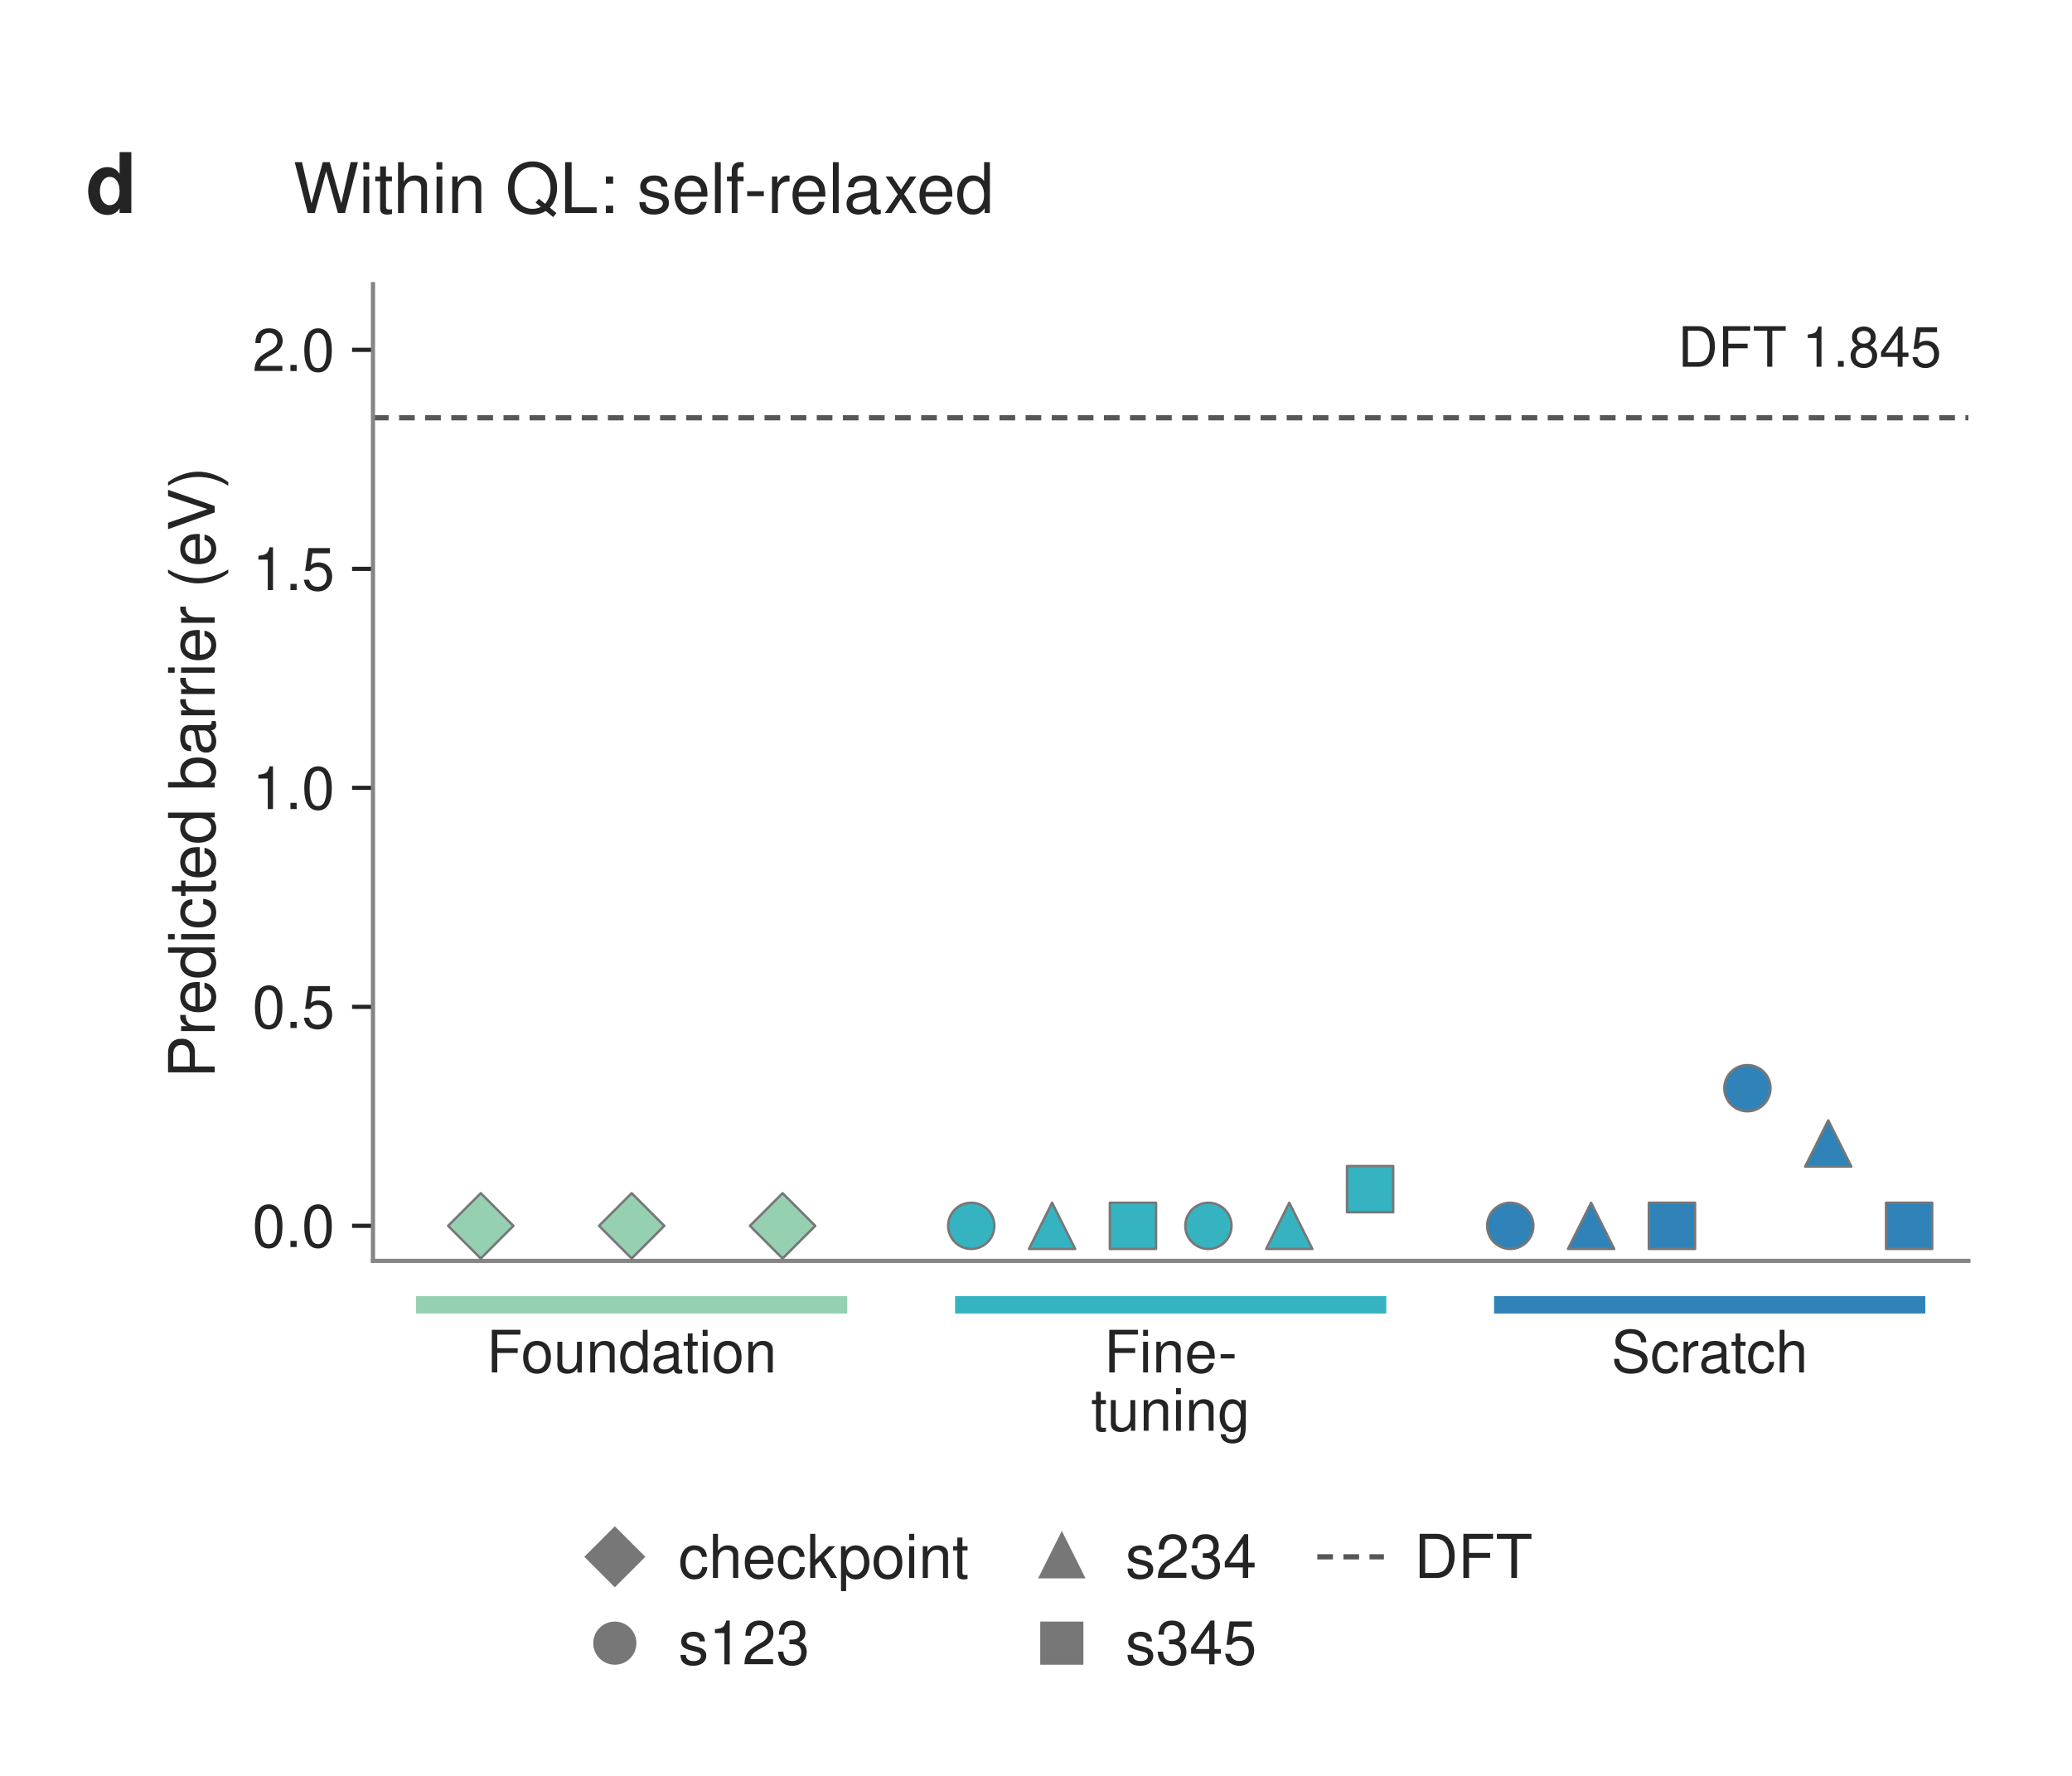
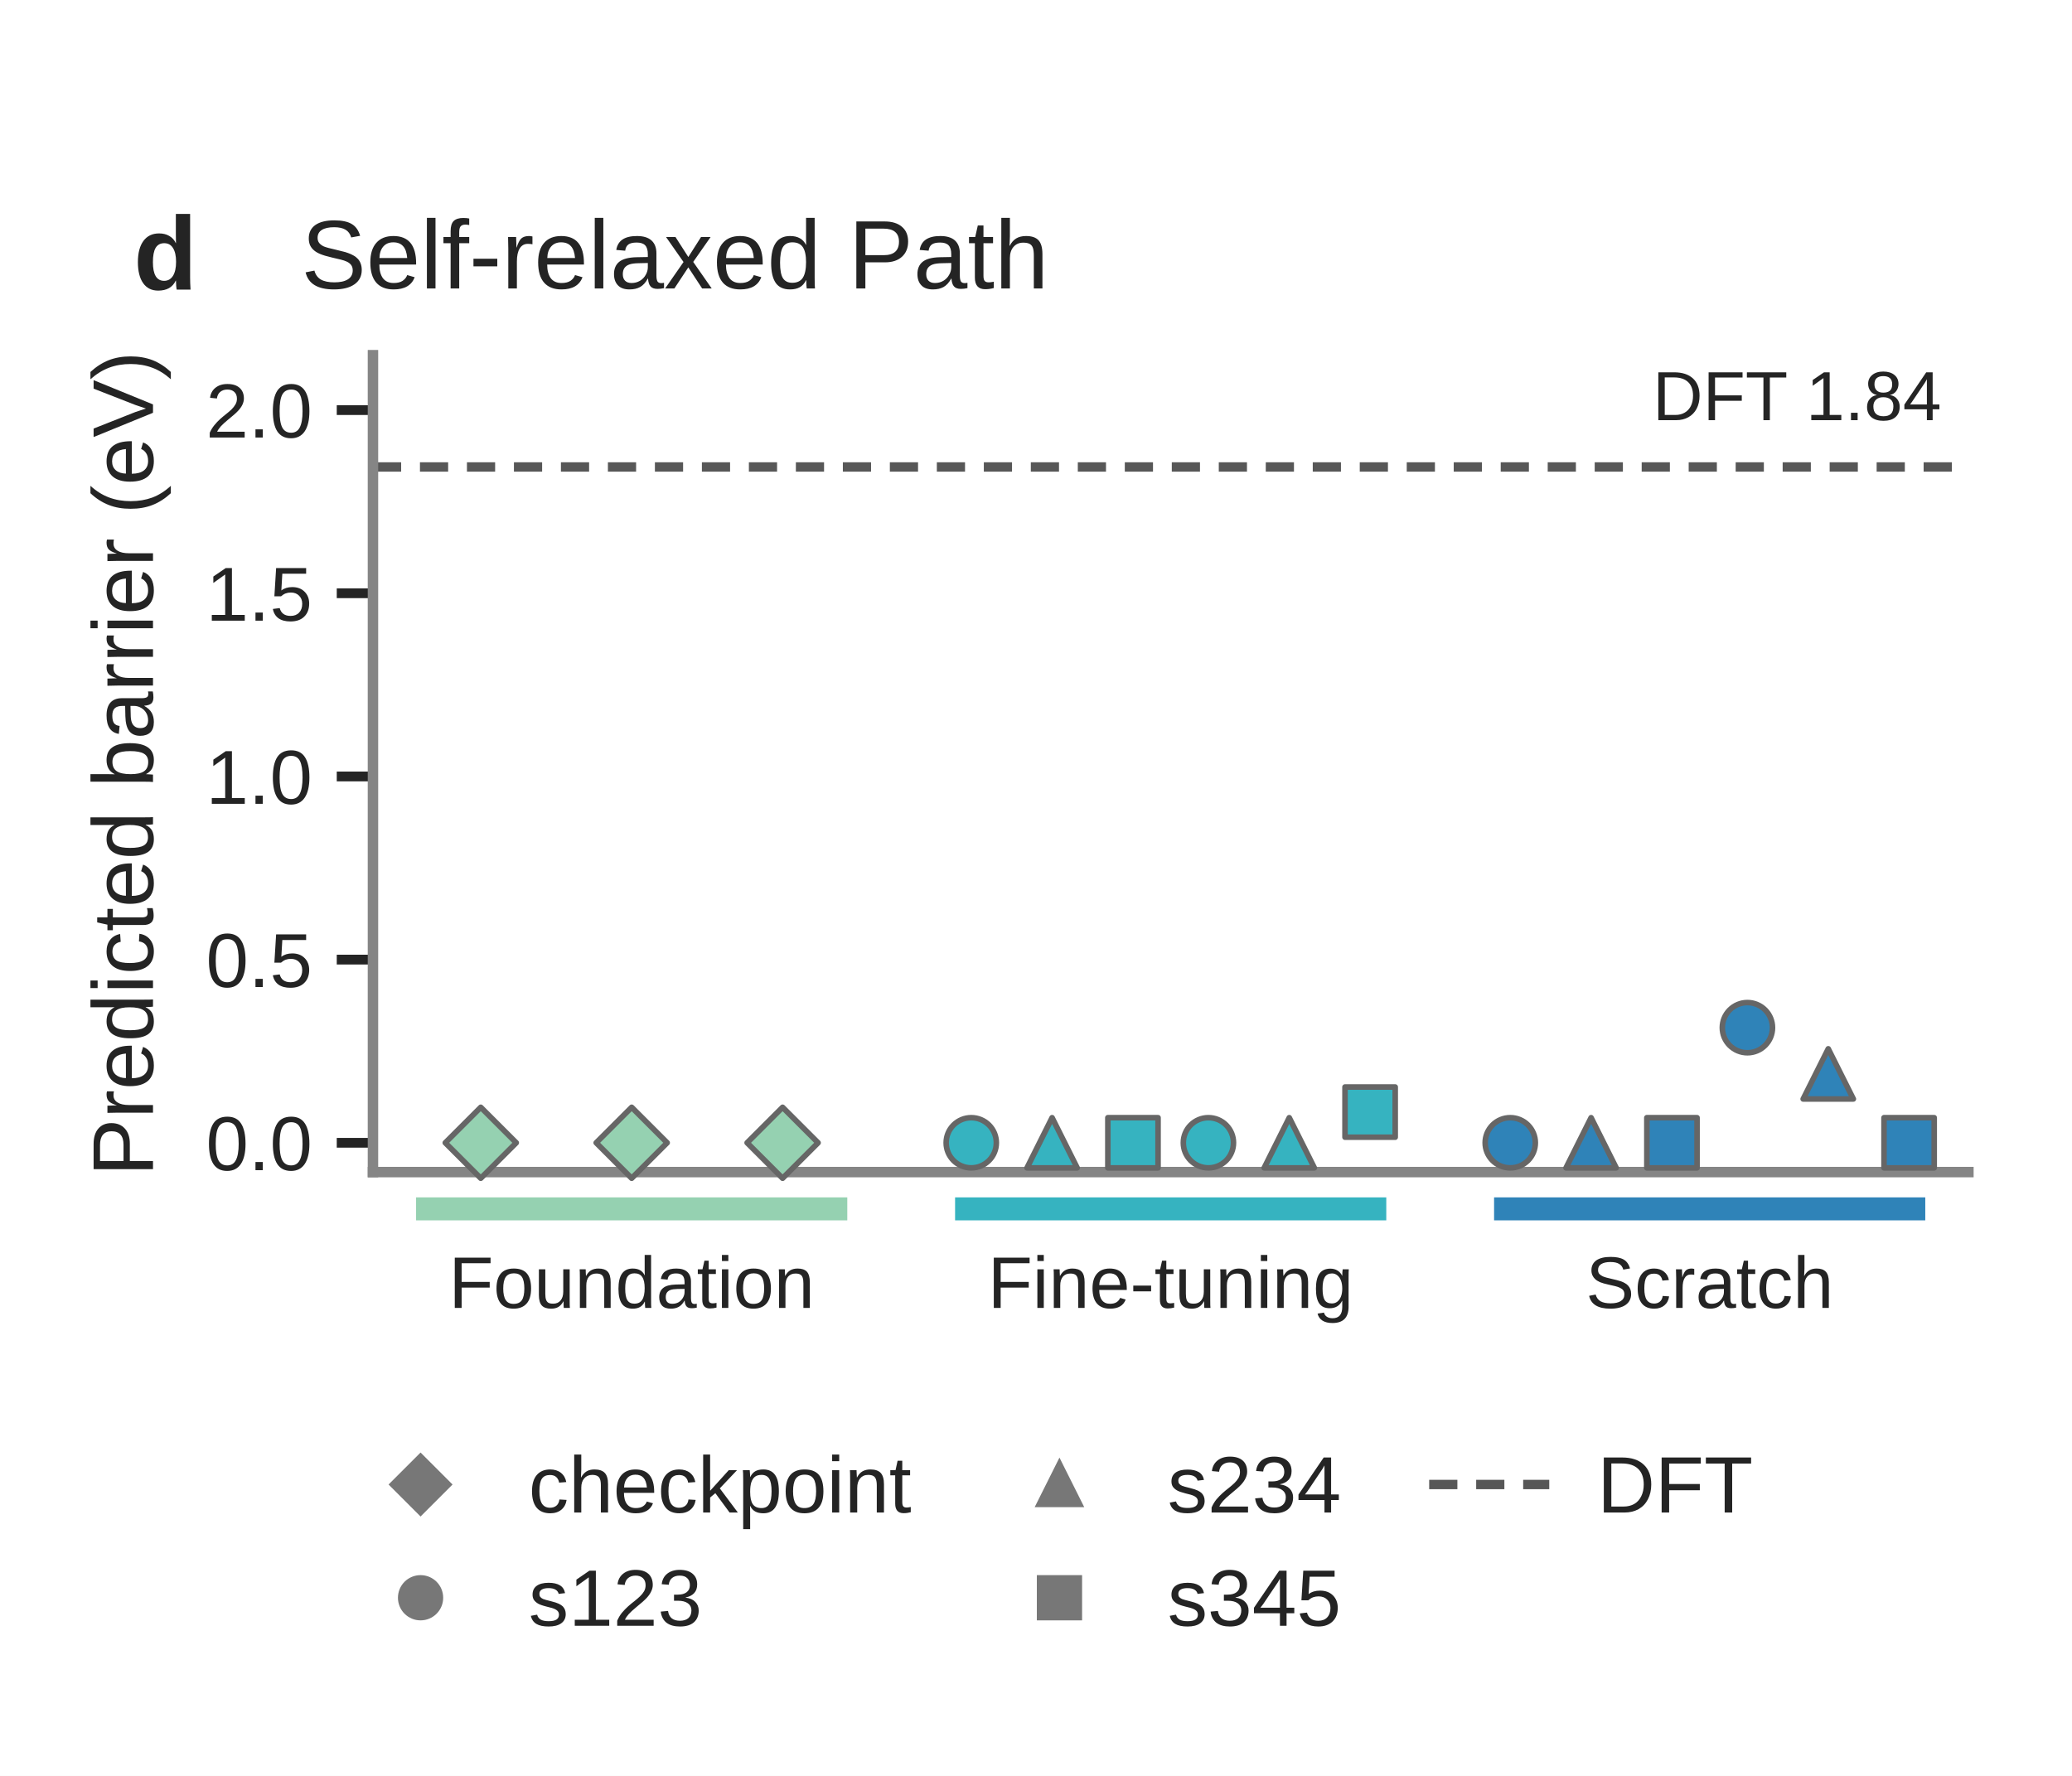
<svg xmlns="http://www.w3.org/2000/svg" xmlns:xlink="http://www.w3.org/1999/xlink" width="297.638pt" height="255.118pt" viewBox="0 0 297.638 255.118" version="1.1">
  <defs>
    <style type="text/css">*{stroke-linejoin: round; stroke-linecap: butt}</style>
  </defs>
  <g id="figure_1">
    <g id="patch_1">
      <path d="M 0 255.118  L 297.638 255.118  L 297.638 0  L 0 0  z " style="fill: #ffffff" />
    </g>
    <g id="axes_1">
      <g id="patch_2">
-         <path d="M 53.575 181.134  L 282.756 181.134  L 282.756 40.819  L 53.575 40.819  z " style="fill: #ffffff" />
+         <path d="M 53.575 168.378  L 282.756 168.378  L 282.756 51.024  L 53.575 51.024  z " style="fill: #ffffff" />
      </g>
      <g id="line2d_1">
-         <path d="M 53.575 60.016  L 282.756 60.016  " clip-path="url(#p2e99d25db7)" style="fill: none; stroke-dasharray: 2.25,1.5; stroke-dashoffset: 0; stroke: #575757; stroke-width: 0.75" />
+         <path d="M 53.575 67.08  L 282.756 67.08  " clip-path="url(#p95851559ff)" style="fill: none; stroke-dasharray: 4.05,2.7; stroke-dashoffset: 0; stroke: #575757; stroke-width: 1.35" />
      </g>
      <g id="matplotlib.axis_1">
        <g id="xtick_1">
          <g id="line2d_2" />
          <g id="text_1">
-             <text style="fill: #242424; font: 8.4px 'Helvetica'; text-anchor: middle" x="90.739" y="197.16" transform="rotate(-0 90.73931 197.1595)">Foundation</text>
+             <text style="fill: #242424; font: 10.5px 'Arial'; text-anchor: middle" x="90.739" y="187.894" transform="rotate(-0 90.73931 187.8937)">Foundation</text>
          </g>
        </g>
        <g id="xtick_2">
          <g id="line2d_3" />
          <g id="text_2">
-             <text style="fill: #242424; font: 8.4px 'Helvetica'" transform="translate(158.5972 197.1595)">Fine-</text>
-             <text style="fill: #242424; font: 8.4px 'Helvetica'" transform="translate(156.723 205.5387)">tuning</text>
+             <text style="fill: #242424; font: 10.5px 'Arial'; text-anchor: middle" x="168.165" y="187.894" transform="rotate(-0 168.1654 187.8937)">Fine-tuning</text>
          </g>
        </g>
        <g id="xtick_3">
          <g id="line2d_4" />
          <g id="text_3">
-             <text style="fill: #242424; font: 8.4px 'Helvetica'; text-anchor: middle" x="245.591" y="197.16" transform="rotate(-0 245.5914 197.1595)">Scratch</text>
+             <text style="fill: #242424; font: 10.5px 'Arial'; text-anchor: middle" x="245.591" y="187.894" transform="rotate(-0 245.5914 187.8937)">Scratch</text>
          </g>
        </g>
      </g>
      <g id="matplotlib.axis_2">
        <g id="ytick_1">
          <g id="line2d_5">
            <defs>
-               <path id="m1f66c862c3" d="M 0 0  L -3 0  " style="stroke: #242424; stroke-width: 0.6" />
+               <path id="ma771caf5c8" d="M 0 0  L -5.2 0  " style="stroke: #242424; stroke-width: 1.4" />
            </defs>
            <g>
-               <use xlink:href="#m1f66c862c3" x="53.575" y="176.1" style="fill: #242424; stroke: #242424; stroke-width: 0.6" />
+               <use xlink:href="#ma771caf5c8" x="53.575" y="164.168" style="fill: #242424; stroke: #242424; stroke-width: 1.4" />
            </g>
          </g>
          <g id="text_4">
-             <text style="fill: #242424; font: 8.5px 'Helvetica'; text-anchor: end" x="48.075" y="179.149" transform="rotate(-0 48.0748 179.1488)">0.0</text>
+             <text style="fill: #242424; font: 11px 'Arial'; text-anchor: end" x="44.875" y="168.105" transform="rotate(-0 44.8748 168.1047)">0.0</text>
          </g>
        </g>
        <g id="ytick_2">
          <g id="line2d_6">
            <g>
-               <use xlink:href="#m1f66c862c3" x="53.575" y="144.639" style="fill: #242424; stroke: #242424; stroke-width: 0.6" />
+               <use xlink:href="#ma771caf5c8" x="53.575" y="137.855" style="fill: #242424; stroke: #242424; stroke-width: 1.4" />
            </g>
          </g>
          <g id="text_5">
-             <text style="fill: #242424; font: 8.5px 'Helvetica'; text-anchor: end" x="48.075" y="147.688" transform="rotate(-0 48.0748 147.6881)">0.5</text>
+             <text style="fill: #242424; font: 11px 'Arial'; text-anchor: end" x="44.875" y="141.792" transform="rotate(-0 44.8748 141.7921)">0.5</text>
          </g>
        </g>
        <g id="ytick_3">
          <g id="line2d_7">
            <g>
-               <use xlink:href="#m1f66c862c3" x="53.575" y="113.179" style="fill: #242424; stroke: #242424; stroke-width: 0.6" />
+               <use xlink:href="#ma771caf5c8" x="53.575" y="111.543" style="fill: #242424; stroke: #242424; stroke-width: 1.4" />
            </g>
          </g>
          <g id="text_6">
-             <text style="fill: #242424; font: 8.5px 'Helvetica'; text-anchor: end" x="48.075" y="116.227" transform="rotate(-0 48.0748 116.2273)">1.0</text>
+             <text style="fill: #242424; font: 11px 'Arial'; text-anchor: end" x="44.875" y="115.479" transform="rotate(-0 44.8748 115.4795)">1.0</text>
          </g>
        </g>
        <g id="ytick_4">
          <g id="line2d_8">
            <g>
-               <use xlink:href="#m1f66c862c3" x="53.575" y="81.718" style="fill: #242424; stroke: #242424; stroke-width: 0.6" />
+               <use xlink:href="#ma771caf5c8" x="53.575" y="85.23" style="fill: #242424; stroke: #242424; stroke-width: 1.4" />
            </g>
          </g>
          <g id="text_7">
-             <text style="fill: #242424; font: 8.5px 'Helvetica'; text-anchor: end" x="48.075" y="84.767" transform="rotate(-0 48.0748 84.76659)">1.5</text>
+             <text style="fill: #242424; font: 11px 'Arial'; text-anchor: end" x="44.875" y="89.167" transform="rotate(-0 44.8748 89.16684)">1.5</text>
          </g>
        </g>
        <g id="ytick_5">
          <g id="line2d_9">
            <g>
-               <use xlink:href="#m1f66c862c3" x="53.575" y="50.257" style="fill: #242424; stroke: #242424; stroke-width: 0.6" />
+               <use xlink:href="#ma771caf5c8" x="53.575" y="58.917" style="fill: #242424; stroke: #242424; stroke-width: 1.4" />
            </g>
          </g>
          <g id="text_8">
-             <text style="fill: #242424; font: 8.5px 'Helvetica'; text-anchor: end" x="48.075" y="53.306" transform="rotate(-0 48.0748 53.30584)">2.0</text>
+             <text style="fill: #242424; font: 11px 'Arial'; text-anchor: end" x="44.875" y="62.854" transform="rotate(-0 44.8748 62.85421)">2.0</text>
          </g>
        </g>
        <g id="text_9">
-           <text style="fill: #242424; font: 9.2px 'Helvetica'; text-anchor: middle" x="30.842" y="110.976" transform="rotate(-90 30.84218 110.9764)">Predicted barrier (eV)</text>
+           <text style="fill: #242424; font: 12.4px 'Arial'; text-anchor: middle" x="21.975" y="109.701" transform="rotate(-90 21.97499 109.7008)">Predicted barrier (eV)</text>
        </g>
      </g>
      <g id="line2d_10">
-         <path d="M 59.769 187.448  L 121.71 187.448  " style="fill: none; stroke: #95d1b1; stroke-width: 2.5" />
+         <path d="M 59.769 173.659  L 121.71 173.659  " style="fill: none; stroke: #95d1b1; stroke-width: 3.3" />
      </g>
      <g id="line2d_11">
-         <path d="M 137.195 187.448  L 199.136 187.448  " style="fill: none; stroke: #36b3c0; stroke-width: 2.5" />
+         <path d="M 137.195 173.659  L 199.136 173.659  " style="fill: none; stroke: #36b3c0; stroke-width: 3.3" />
      </g>
      <g id="line2d_12">
-         <path d="M 214.621 187.448  L 276.562 187.448  " style="fill: none; stroke: #2f83b8; stroke-width: 2.5" />
+         <path d="M 214.621 173.659  L 276.562 173.659  " style="fill: none; stroke: #2f83b8; stroke-width: 3.3" />
      </g>
      <g id="patch_3">
-         <path d="M 53.575 181.134  L 53.575 40.819  " style="fill: none; stroke: #858585; stroke-width: 0.6; stroke-linejoin: miter; stroke-linecap: square" />
+         <path d="M 53.575 168.378  L 53.575 51.024  " style="fill: none; stroke: #858585; stroke-width: 1.5; stroke-linejoin: miter; stroke-linecap: square" />
      </g>
      <g id="patch_4">
-         <path d="M 53.575 181.134  L 282.756 181.134  " style="fill: none; stroke: #858585; stroke-width: 0.6; stroke-linejoin: miter; stroke-linecap: square" />
+         <path d="M 53.575 168.378  L 282.756 168.378  " style="fill: none; stroke: #858585; stroke-width: 1.5; stroke-linejoin: miter; stroke-linecap: square" />
      </g>
      <g id="text_10">
-         <text style="fill: #242424; font: 700 12px 'Helvetica'; text-anchor: start" x="12.322" y="30.6" transform="rotate(-0 12.32221 30.60033)">d</text>
+         <text style="fill: #242424; font: 700 15px 'Arial'; text-anchor: start" x="19.198" y="41.609" transform="rotate(-0 19.19764 41.60898)">d</text>
      </g>
      <g id="text_11">
-         <text style="fill: #242424; font: 10px 'Helvetica'; text-anchor: start" x="42.116" y="30.596" transform="rotate(-0 42.11575 30.59625)">Within QL: self-relaxed</text>
+         <text style="fill: #242424; font: 14px 'Arial'; text-anchor: start" x="43.262" y="41.435" transform="rotate(-0 43.26165 41.43457)">Self-relaxed Path</text>
      </g>
      <g id="text_12">
        <g id="patch_5">
-           <path d="M 240.695 54.753  L 279.285 54.753  L 279.285 46.547  L 240.695 46.547  z " style="fill: #ffffff" />
-         </g>
-         <text style="fill: #242424; font: 8px 'Helvetica'; text-anchor: end" x="278.885" y="52.686" transform="rotate(-0 278.8846 52.68581)">DFT 1.845</text>
+           <path d="M 236.883 62.843  L 279.385 62.843  L 279.385 52.698  L 236.883 52.698  z " style="fill: #ffffff" />
+         </g>
+         <text style="fill: #242424; font: 10px 'Arial'; text-anchor: end" x="278.885" y="60.356" transform="rotate(-0 278.8846 60.35582)">DFT 1.84</text>
      </g>
      <g id="PathCollection_1">
        <defs>
-           <path id="mfa0afcb798" d="M -0 4.69  L 4.69 0  L 0 -4.69  L -4.69 -0  z " style="stroke: #777777; stroke-width: 0.35" />
-         </defs>
-         <g>
-           <use xlink:href="#mfa0afcb798" x="69.06" y="176.1" style="fill: #95d1b1; stroke: #777777; stroke-width: 0.35" />
+           <path id="md85a6b8647" d="M -0 5.099  L 5.099 0  L 0 -5.099  L -5.099 -0  z " style="stroke: #666666; stroke-width: 0.8" />
+         </defs>
+         <g>
+           <use xlink:href="#md85a6b8647" x="69.06" y="164.168" style="fill: #95d1b1; stroke: #666666; stroke-width: 0.8" />
        </g>
      </g>
      <g id="PathCollection_2">
        <g>
-           <use xlink:href="#mfa0afcb798" x="90.739" y="176.1" style="fill: #95d1b1; stroke: #777777; stroke-width: 0.35" />
+           <use xlink:href="#md85a6b8647" x="90.739" y="164.168" style="fill: #95d1b1; stroke: #666666; stroke-width: 0.8" />
        </g>
      </g>
      <g id="PathCollection_3">
        <g>
-           <use xlink:href="#mfa0afcb798" x="112.419" y="176.1" style="fill: #95d1b1; stroke: #777777; stroke-width: 0.35" />
+           <use xlink:href="#md85a6b8647" x="112.419" y="164.168" style="fill: #95d1b1; stroke: #666666; stroke-width: 0.8" />
        </g>
      </g>
      <g id="PathCollection_4">
        <defs>
-           <path id="m676bf208ca" d="M 0 3.317  C 0.88 3.317 1.723 2.967 2.345 2.345  C 2.967 1.723 3.317 0.88 3.317 0  C 3.317 -0.88 2.967 -1.723 2.345 -2.345  C 1.723 -2.967 0.88 -3.317 0 -3.317  C -0.88 -3.317 -1.723 -2.967 -2.345 -2.345  C -2.967 -1.723 -3.317 -0.88 -3.317 0  C -3.317 0.88 -2.967 1.723 -2.345 2.345  C -1.723 2.967 -0.88 3.317 0 3.317  z " style="stroke: #777777; stroke-width: 0.35" />
-         </defs>
-         <g>
-           <use xlink:href="#m676bf208ca" x="139.518" y="176.1" style="fill: #36b3c0; stroke: #777777; stroke-width: 0.35" />
+           <path id="ma4d607ba16" d="M 0 3.606  C 0.956 3.606 1.873 3.226 2.55 2.55  C 3.226 1.873 3.606 0.956 3.606 0  C 3.606 -0.956 3.226 -1.873 2.55 -2.55  C 1.873 -3.226 0.956 -3.606 0 -3.606  C -0.956 -3.606 -1.873 -3.226 -2.55 -2.55  C -3.226 -1.873 -3.606 -0.956 -3.606 0  C -3.606 0.956 -3.226 1.873 -2.55 2.55  C -1.873 3.226 -0.956 3.606 0 3.606  z " style="stroke: #666666; stroke-width: 0.8" />
+         </defs>
+         <g>
+           <use xlink:href="#ma4d607ba16" x="139.518" y="164.168" style="fill: #36b3c0; stroke: #666666; stroke-width: 0.8" />
        </g>
      </g>
      <g id="PathCollection_5">
        <defs>
-           <path id="m57e987e80c" d="M 0 -3.317  L -3.317 3.317  L 3.317 3.317  z " style="stroke: #777777; stroke-width: 0.35" />
-         </defs>
-         <g>
-           <use xlink:href="#m57e987e80c" x="151.132" y="176.1" style="fill: #36b3c0; stroke: #777777; stroke-width: 0.35" />
+           <path id="m221b68b053" d="M 0 -3.606  L -3.606 3.606  L 3.606 3.606  z " style="stroke: #666666; stroke-width: 0.8" />
+         </defs>
+         <g>
+           <use xlink:href="#m221b68b053" x="151.132" y="164.168" style="fill: #36b3c0; stroke: #666666; stroke-width: 0.8" />
        </g>
      </g>
      <g id="PathCollection_6">
        <defs>
-           <path id="mdb9fb10797" d="M -3.317 3.317  L 3.317 3.317  L 3.317 -3.317  L -3.317 -3.317  z " style="stroke: #777777; stroke-width: 0.35" />
-         </defs>
-         <g>
-           <use xlink:href="#mdb9fb10797" x="162.746" y="176.1" style="fill: #36b3c0; stroke: #777777; stroke-width: 0.35" />
+           <path id="m9021006038" d="M -3.606 3.606  L 3.606 3.606  L 3.606 -3.606  L -3.606 -3.606  z " style="stroke: #666666; stroke-width: 0.8" />
+         </defs>
+         <g>
+           <use xlink:href="#m9021006038" x="162.746" y="164.168" style="fill: #36b3c0; stroke: #666666; stroke-width: 0.8" />
        </g>
      </g>
      <g id="PathCollection_7">
        <g>
-           <use xlink:href="#m676bf208ca" x="173.585" y="176.1" style="fill: #36b3c0; stroke: #777777; stroke-width: 0.35" />
+           <use xlink:href="#ma4d607ba16" x="173.585" y="164.168" style="fill: #36b3c0; stroke: #666666; stroke-width: 0.8" />
        </g>
      </g>
      <g id="PathCollection_8">
        <g>
-           <use xlink:href="#m57e987e80c" x="185.199" y="176.1" style="fill: #36b3c0; stroke: #777777; stroke-width: 0.35" />
+           <use xlink:href="#m221b68b053" x="185.199" y="164.168" style="fill: #36b3c0; stroke: #666666; stroke-width: 0.8" />
        </g>
      </g>
      <g id="PathCollection_9">
        <g>
-           <use xlink:href="#mdb9fb10797" x="196.813" y="170.832" style="fill: #36b3c0; stroke: #777777; stroke-width: 0.35" />
+           <use xlink:href="#m9021006038" x="196.813" y="159.762" style="fill: #36b3c0; stroke: #666666; stroke-width: 0.8" />
        </g>
      </g>
      <g id="PathCollection_10">
        <defs>
-           <path id="m5da8a07140" d="M 0 3.317  C 0.88 3.317 1.723 2.967 2.345 2.345  C 2.967 1.723 3.317 0.88 3.317 0  C 3.317 -0.88 2.967 -1.723 2.345 -2.345  C 1.723 -2.967 0.88 -3.317 0 -3.317  C -0.88 -3.317 -1.723 -2.967 -2.345 -2.345  C -2.967 -1.723 -3.317 -0.88 -3.317 0  C -3.317 0.88 -2.967 1.723 -2.345 2.345  C -1.723 2.967 -0.88 3.317 0 3.317  z " style="stroke: #777777; stroke-width: 0.35" />
-         </defs>
-         <g>
-           <use xlink:href="#m5da8a07140" x="216.944" y="176.1" style="fill: #2f83b8; stroke: #777777; stroke-width: 0.35" />
+           <path id="me6336ca1a1" d="M 0 3.606  C 0.956 3.606 1.873 3.226 2.55 2.55  C 3.226 1.873 3.606 0.956 3.606 0  C 3.606 -0.956 3.226 -1.873 2.55 -2.55  C 1.873 -3.226 0.956 -3.606 0 -3.606  C -0.956 -3.606 -1.873 -3.226 -2.55 -2.55  C -3.226 -1.873 -3.606 -0.956 -3.606 0  C -3.606 0.956 -3.226 1.873 -2.55 2.55  C -1.873 3.226 -0.956 3.606 0 3.606  z " style="stroke: #666666; stroke-width: 0.8" />
+         </defs>
+         <g>
+           <use xlink:href="#me6336ca1a1" x="216.944" y="164.168" style="fill: #2f83b8; stroke: #666666; stroke-width: 0.8" />
        </g>
      </g>
      <g id="PathCollection_11">
        <defs>
-           <path id="m578c556b43" d="M 0 -3.317  L -3.317 3.317  L 3.317 3.317  z " style="stroke: #777777; stroke-width: 0.35" />
-         </defs>
-         <g>
-           <use xlink:href="#m578c556b43" x="228.558" y="176.1" style="fill: #2f83b8; stroke: #777777; stroke-width: 0.35" />
+           <path id="m17c9e99179" d="M 0 -3.606  L -3.606 3.606  L 3.606 3.606  z " style="stroke: #666666; stroke-width: 0.8" />
+         </defs>
+         <g>
+           <use xlink:href="#m17c9e99179" x="228.558" y="164.168" style="fill: #2f83b8; stroke: #666666; stroke-width: 0.8" />
        </g>
      </g>
      <g id="PathCollection_12">
        <defs>
-           <path id="m3d6f5ee015" d="M -3.317 3.317  L 3.317 3.317  L 3.317 -3.317  L -3.317 -3.317  z " style="stroke: #777777; stroke-width: 0.35" />
-         </defs>
-         <g>
-           <use xlink:href="#m3d6f5ee015" x="240.172" y="176.1" style="fill: #2f83b8; stroke: #777777; stroke-width: 0.35" />
+           <path id="m2047c1f197" d="M -3.606 3.606  L 3.606 3.606  L 3.606 -3.606  L -3.606 -3.606  z " style="stroke: #666666; stroke-width: 0.8" />
+         </defs>
+         <g>
+           <use xlink:href="#m2047c1f197" x="240.172" y="164.168" style="fill: #2f83b8; stroke: #666666; stroke-width: 0.8" />
        </g>
      </g>
      <g id="PathCollection_13">
        <g>
-           <use xlink:href="#m5da8a07140" x="251.011" y="156.327" style="fill: #2f83b8; stroke: #777777; stroke-width: 0.35" />
+           <use xlink:href="#me6336ca1a1" x="251.011" y="147.631" style="fill: #2f83b8; stroke: #666666; stroke-width: 0.8" />
        </g>
      </g>
      <g id="PathCollection_14">
        <g>
-           <use xlink:href="#m578c556b43" x="262.625" y="164.268" style="fill: #2f83b8; stroke: #777777; stroke-width: 0.35" />
+           <use xlink:href="#m17c9e99179" x="262.625" y="154.272" style="fill: #2f83b8; stroke: #666666; stroke-width: 0.8" />
        </g>
      </g>
      <g id="PathCollection_15">
        <g>
-           <use xlink:href="#m3d6f5ee015" x="274.239" y="176.1" style="fill: #2f83b8; stroke: #777777; stroke-width: 0.35" />
+           <use xlink:href="#m2047c1f197" x="274.239" y="164.168" style="fill: #2f83b8; stroke: #666666; stroke-width: 0.8" />
        </g>
      </g>
    </g>
    <g id="legend_1">
      <g id="line2d_13">
        <defs>
-           <path id="mbede371436" d="M -0 3.677  L 3.677 0  L 0 -3.677  L -3.677 -0  z " style="stroke: #777777; stroke-linejoin: miter" />
-         </defs>
-         <g>
-           <use xlink:href="#mbede371436" x="88.318" y="223.647" style="fill: #777777; stroke: #777777; stroke-linejoin: miter" />
+           <path id="m60ad497563" d="M -0 3.889  L 3.889 0  L 0 -3.889  L -3.889 -0  z " style="stroke: #777777; stroke-linejoin: miter" />
+         </defs>
+         <g>
+           <use xlink:href="#m60ad497563" x="60.413" y="213.261" style="fill: #777777; stroke: #777777; stroke-linejoin: miter" />
        </g>
      </g>
      <g id="text_13">
-         <text style="fill: #242424; font: 8.7px 'Helvetica'; text-anchor: start" x="97.453" y="226.692" transform="rotate(-0 97.4529 226.6925)">checkpoint</text>
+         <text style="fill: #242424; font: 11.5px 'Arial'; text-anchor: start" x="75.938" y="217.286" transform="rotate(-0 75.9384 217.2862)">checkpoint</text>
      </g>
      <g id="line2d_14">
        <defs>
-           <path id="m06a470d5ef" d="M 0 2.6  C 0.69 2.6 1.351 2.326 1.838 1.838  C 2.326 1.351 2.6 0.69 2.6 0  C 2.6 -0.69 2.326 -1.351 1.838 -1.838  C 1.351 -2.326 0.69 -2.6 0 -2.6  C -0.69 -2.6 -1.351 -2.326 -1.838 -1.838  C -2.326 -1.351 -2.6 -0.69 -2.6 0  C -2.6 0.69 -2.326 1.351 -1.838 1.838  C -1.351 2.326 -0.69 2.6 0 2.6  z " style="stroke: #777777" />
-         </defs>
-         <g>
-           <use xlink:href="#m06a470d5ef" x="88.318" y="236.052" style="fill: #777777; stroke: #777777" />
+           <path id="ma3e179e629" d="M 0 2.75  C 0.729 2.75 1.429 2.46 1.945 1.945  C 2.46 1.429 2.75 0.729 2.75 0  C 2.75 -0.729 2.46 -1.429 1.945 -1.945  C 1.429 -2.46 0.729 -2.75 0 -2.75  C -0.729 -2.75 -1.429 -2.46 -1.945 -1.945  C -2.46 -1.429 -2.75 -0.729 -2.75 0  C -2.75 0.729 -2.46 1.429 -1.945 1.945  C -1.429 2.46 -0.729 2.75 0 2.75  z " style="stroke: #777777" />
+         </defs>
+         <g>
+           <use xlink:href="#ma3e179e629" x="60.413" y="229.528" style="fill: #777777; stroke: #777777" />
        </g>
      </g>
      <g id="text_14">
-         <text style="fill: #242424; font: 8.7px 'Helvetica'; text-anchor: start" x="97.453" y="239.097" transform="rotate(-0 97.4529 239.0968)">s123</text>
+         <text style="fill: #242424; font: 11.5px 'Arial'; text-anchor: start" x="75.938" y="233.553" transform="rotate(-0 75.9384 233.5534)">s123</text>
      </g>
      <g id="line2d_15">
        <defs>
-           <path id="m0320e40b72" d="M 0 -2.6  L -2.6 2.6  L 2.6 2.6  z " style="stroke: #777777; stroke-linejoin: miter" />
-         </defs>
-         <g>
-           <use xlink:href="#m0320e40b72" x="152.528" y="223.647" style="fill: #777777; stroke: #777777; stroke-linejoin: miter" />
+           <path id="m443d94a5ad" d="M 0 -2.75  L -2.75 2.75  L 2.75 2.75  z " style="stroke: #777777; stroke-linejoin: miter" />
+         </defs>
+         <g>
+           <use xlink:href="#m443d94a5ad" x="152.189" y="213.261" style="fill: #777777; stroke: #777777; stroke-linejoin: miter" />
        </g>
      </g>
      <g id="text_15">
-         <text style="fill: #242424; font: 8.7px 'Helvetica'; text-anchor: start" x="161.663" y="226.692" transform="rotate(-0 161.663 226.6925)">s234</text>
+         <text style="fill: #242424; font: 11.5px 'Arial'; text-anchor: start" x="167.714" y="217.286" transform="rotate(-0 167.7138 217.2862)">s234</text>
      </g>
      <g id="line2d_16">
        <defs>
-           <path id="mbd8cf23a51" d="M -2.6 2.6  L 2.6 2.6  L 2.6 -2.6  L -2.6 -2.6  z " style="stroke: #777777; stroke-linejoin: miter" />
-         </defs>
-         <g>
-           <use xlink:href="#mbd8cf23a51" x="152.528" y="236.052" style="fill: #777777; stroke: #777777; stroke-linejoin: miter" />
+           <path id="m896c13baa2" d="M -2.75 2.75  L 2.75 2.75  L 2.75 -2.75  L -2.75 -2.75  z " style="stroke: #777777; stroke-linejoin: miter" />
+         </defs>
+         <g>
+           <use xlink:href="#m896c13baa2" x="152.189" y="229.528" style="fill: #777777; stroke: #777777; stroke-linejoin: miter" />
        </g>
      </g>
      <g id="text_16">
-         <text style="fill: #242424; font: 8.7px 'Helvetica'; text-anchor: start" x="161.663" y="239.097" transform="rotate(-0 161.663 239.0968)">s345</text>
+         <text style="fill: #242424; font: 11.5px 'Arial'; text-anchor: start" x="167.714" y="233.553" transform="rotate(-0 167.7138 233.5534)">s345</text>
      </g>
      <g id="line2d_17">
-         <path d="M 189.227 223.647  L 194.012 223.647  L 198.797 223.647  " style="fill: none; stroke-dasharray: 2.25,1.5; stroke-dashoffset: 0; stroke: #575757; stroke-width: 0.75" />
+         <path d="M 205.299 213.261  L 213.924 213.261  L 222.549 213.261  " style="fill: none; stroke-dasharray: 4.05,2.7; stroke-dashoffset: 0; stroke: #575757; stroke-width: 1.35" />
      </g>
      <g id="text_17">
-         <text style="fill: #242424; font: 8.7px 'Helvetica'; text-anchor: start" x="203.147" y="226.692" transform="rotate(-0 203.147 226.6925)">DFT</text>
+         <text style="fill: #242424; font: 11.5px 'Arial'; text-anchor: start" x="229.449" y="217.286" transform="rotate(-0 229.449 217.2862)">DFT</text>
      </g>
    </g>
  </g>
  <defs>
-     <clipPath id="p2e99d25db7">
-       <rect x="53.575" y="40.819" width="229.181" height="140.315" />
+     <clipPath id="p95851559ff">
+       <rect x="53.575" y="51.024" width="229.181" height="117.354" />
    </clipPath>
  </defs>
</svg>
